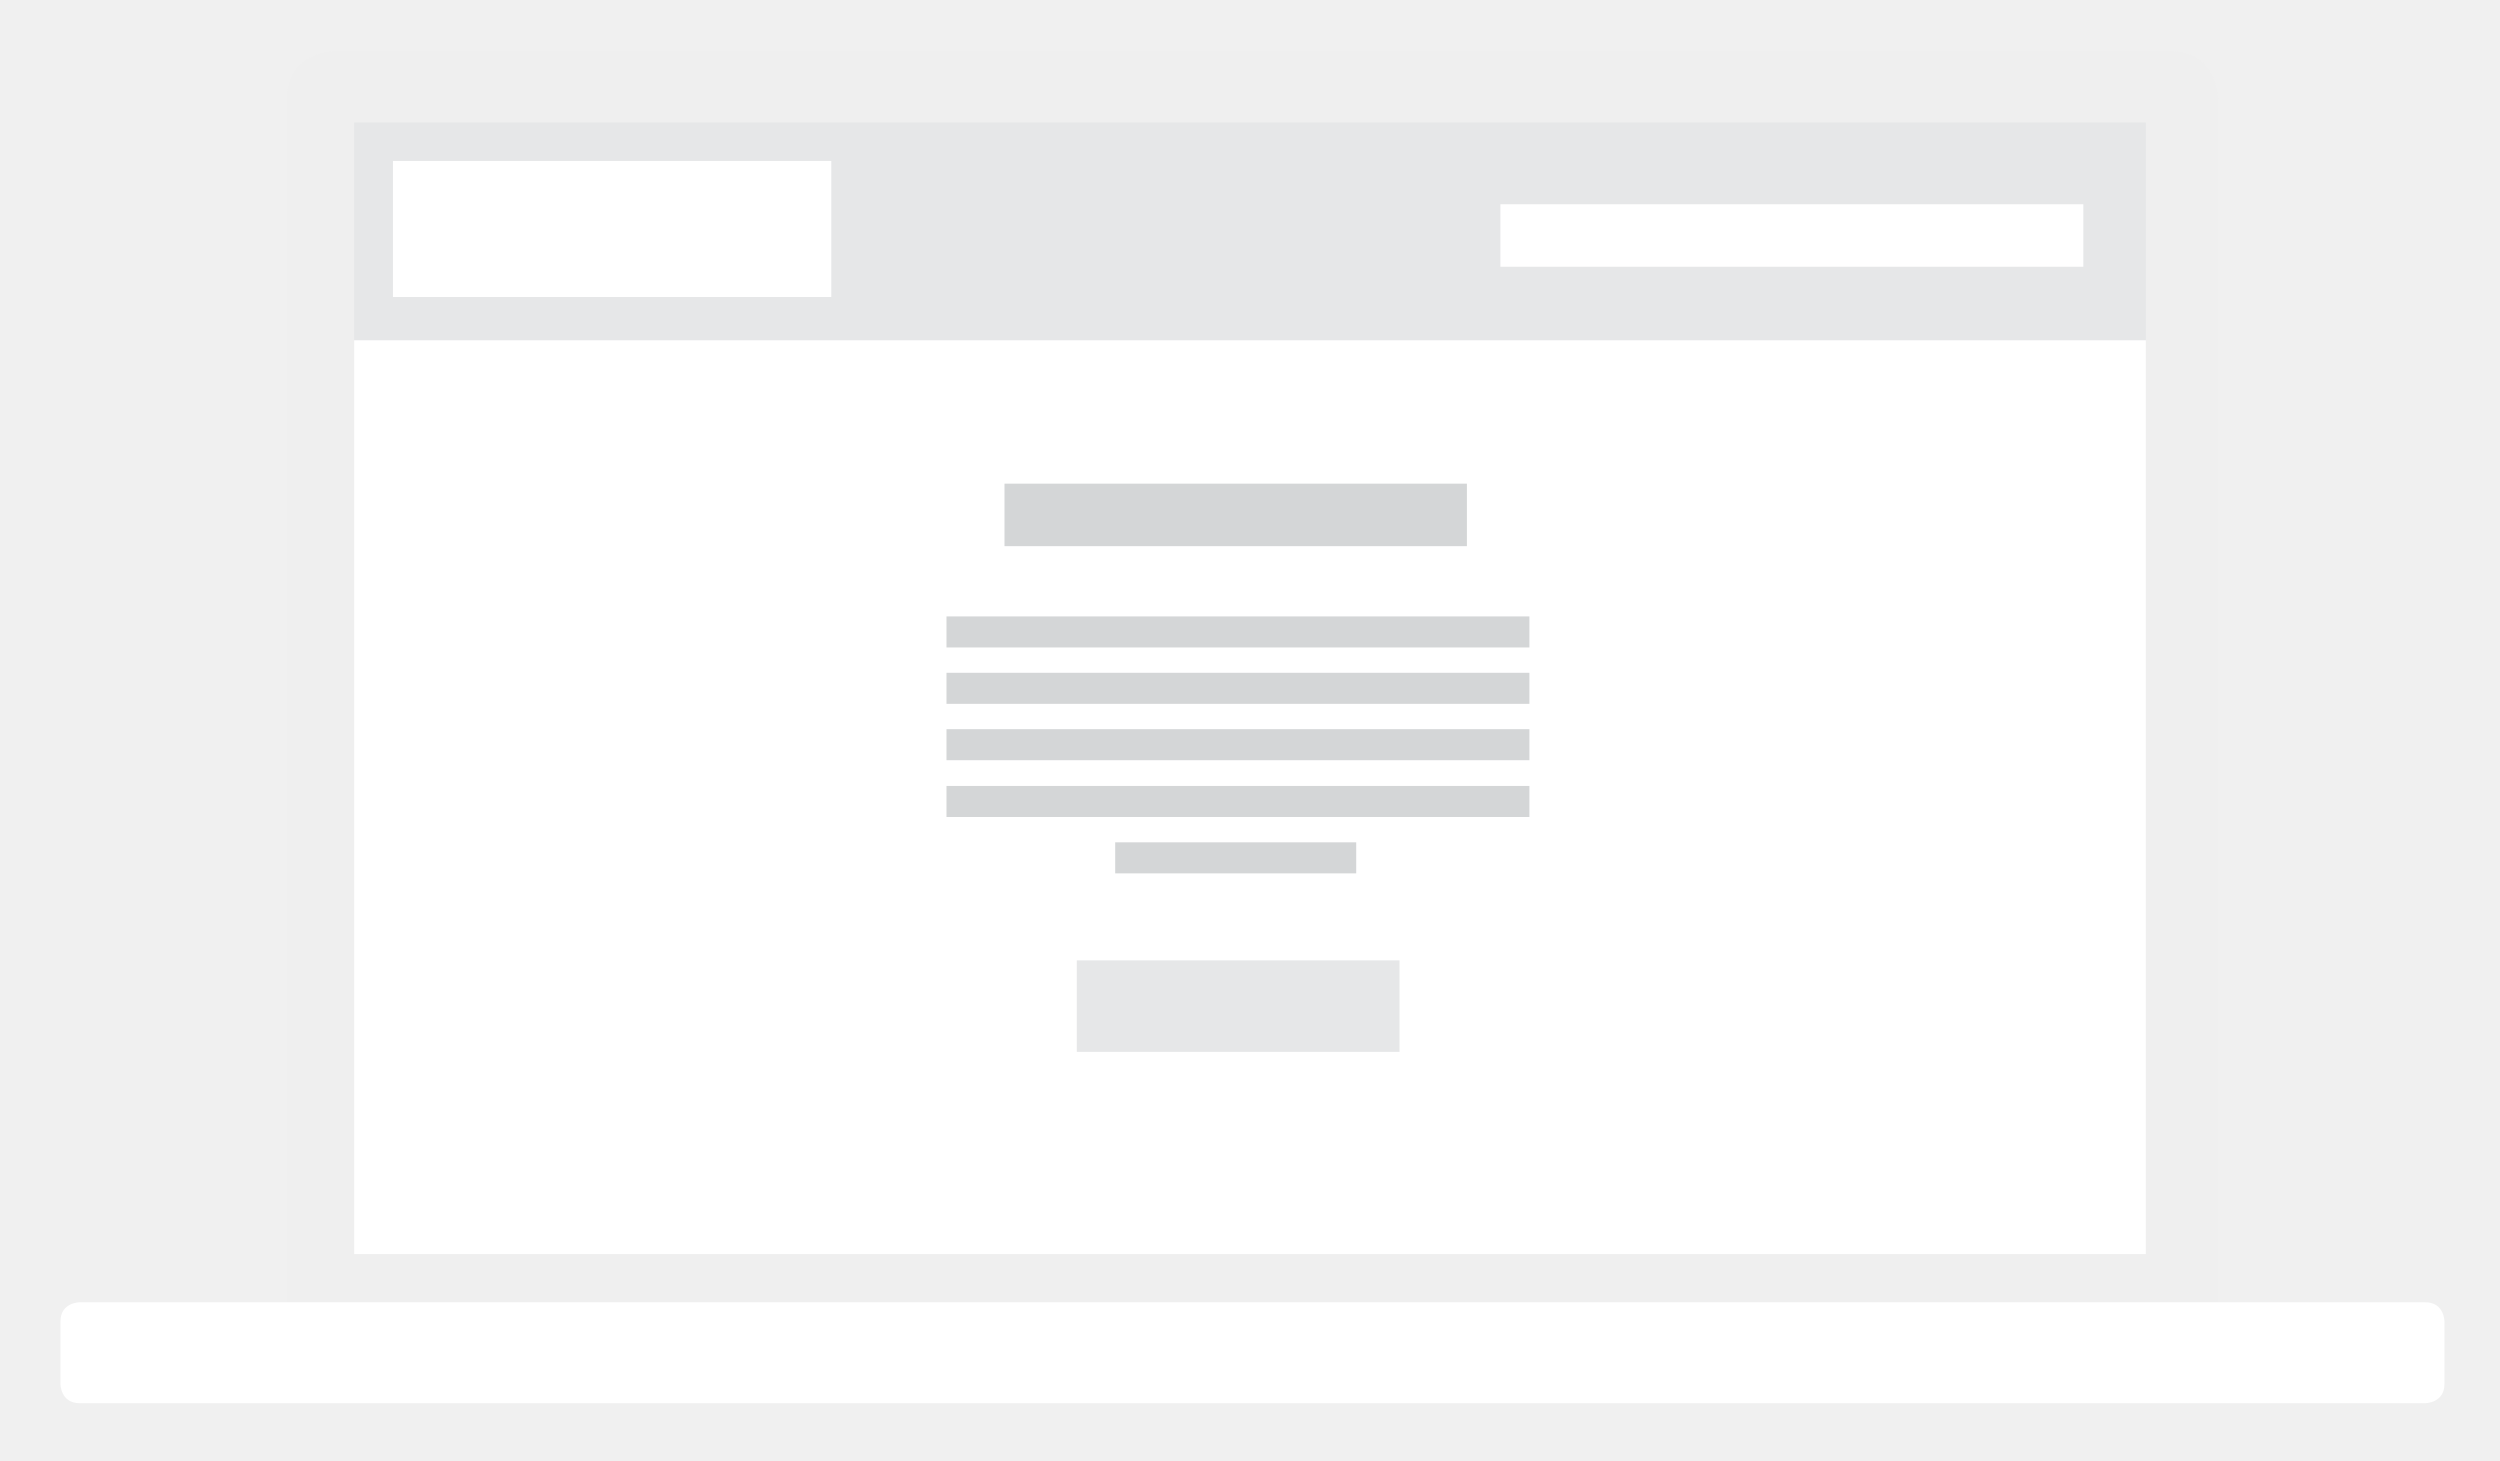
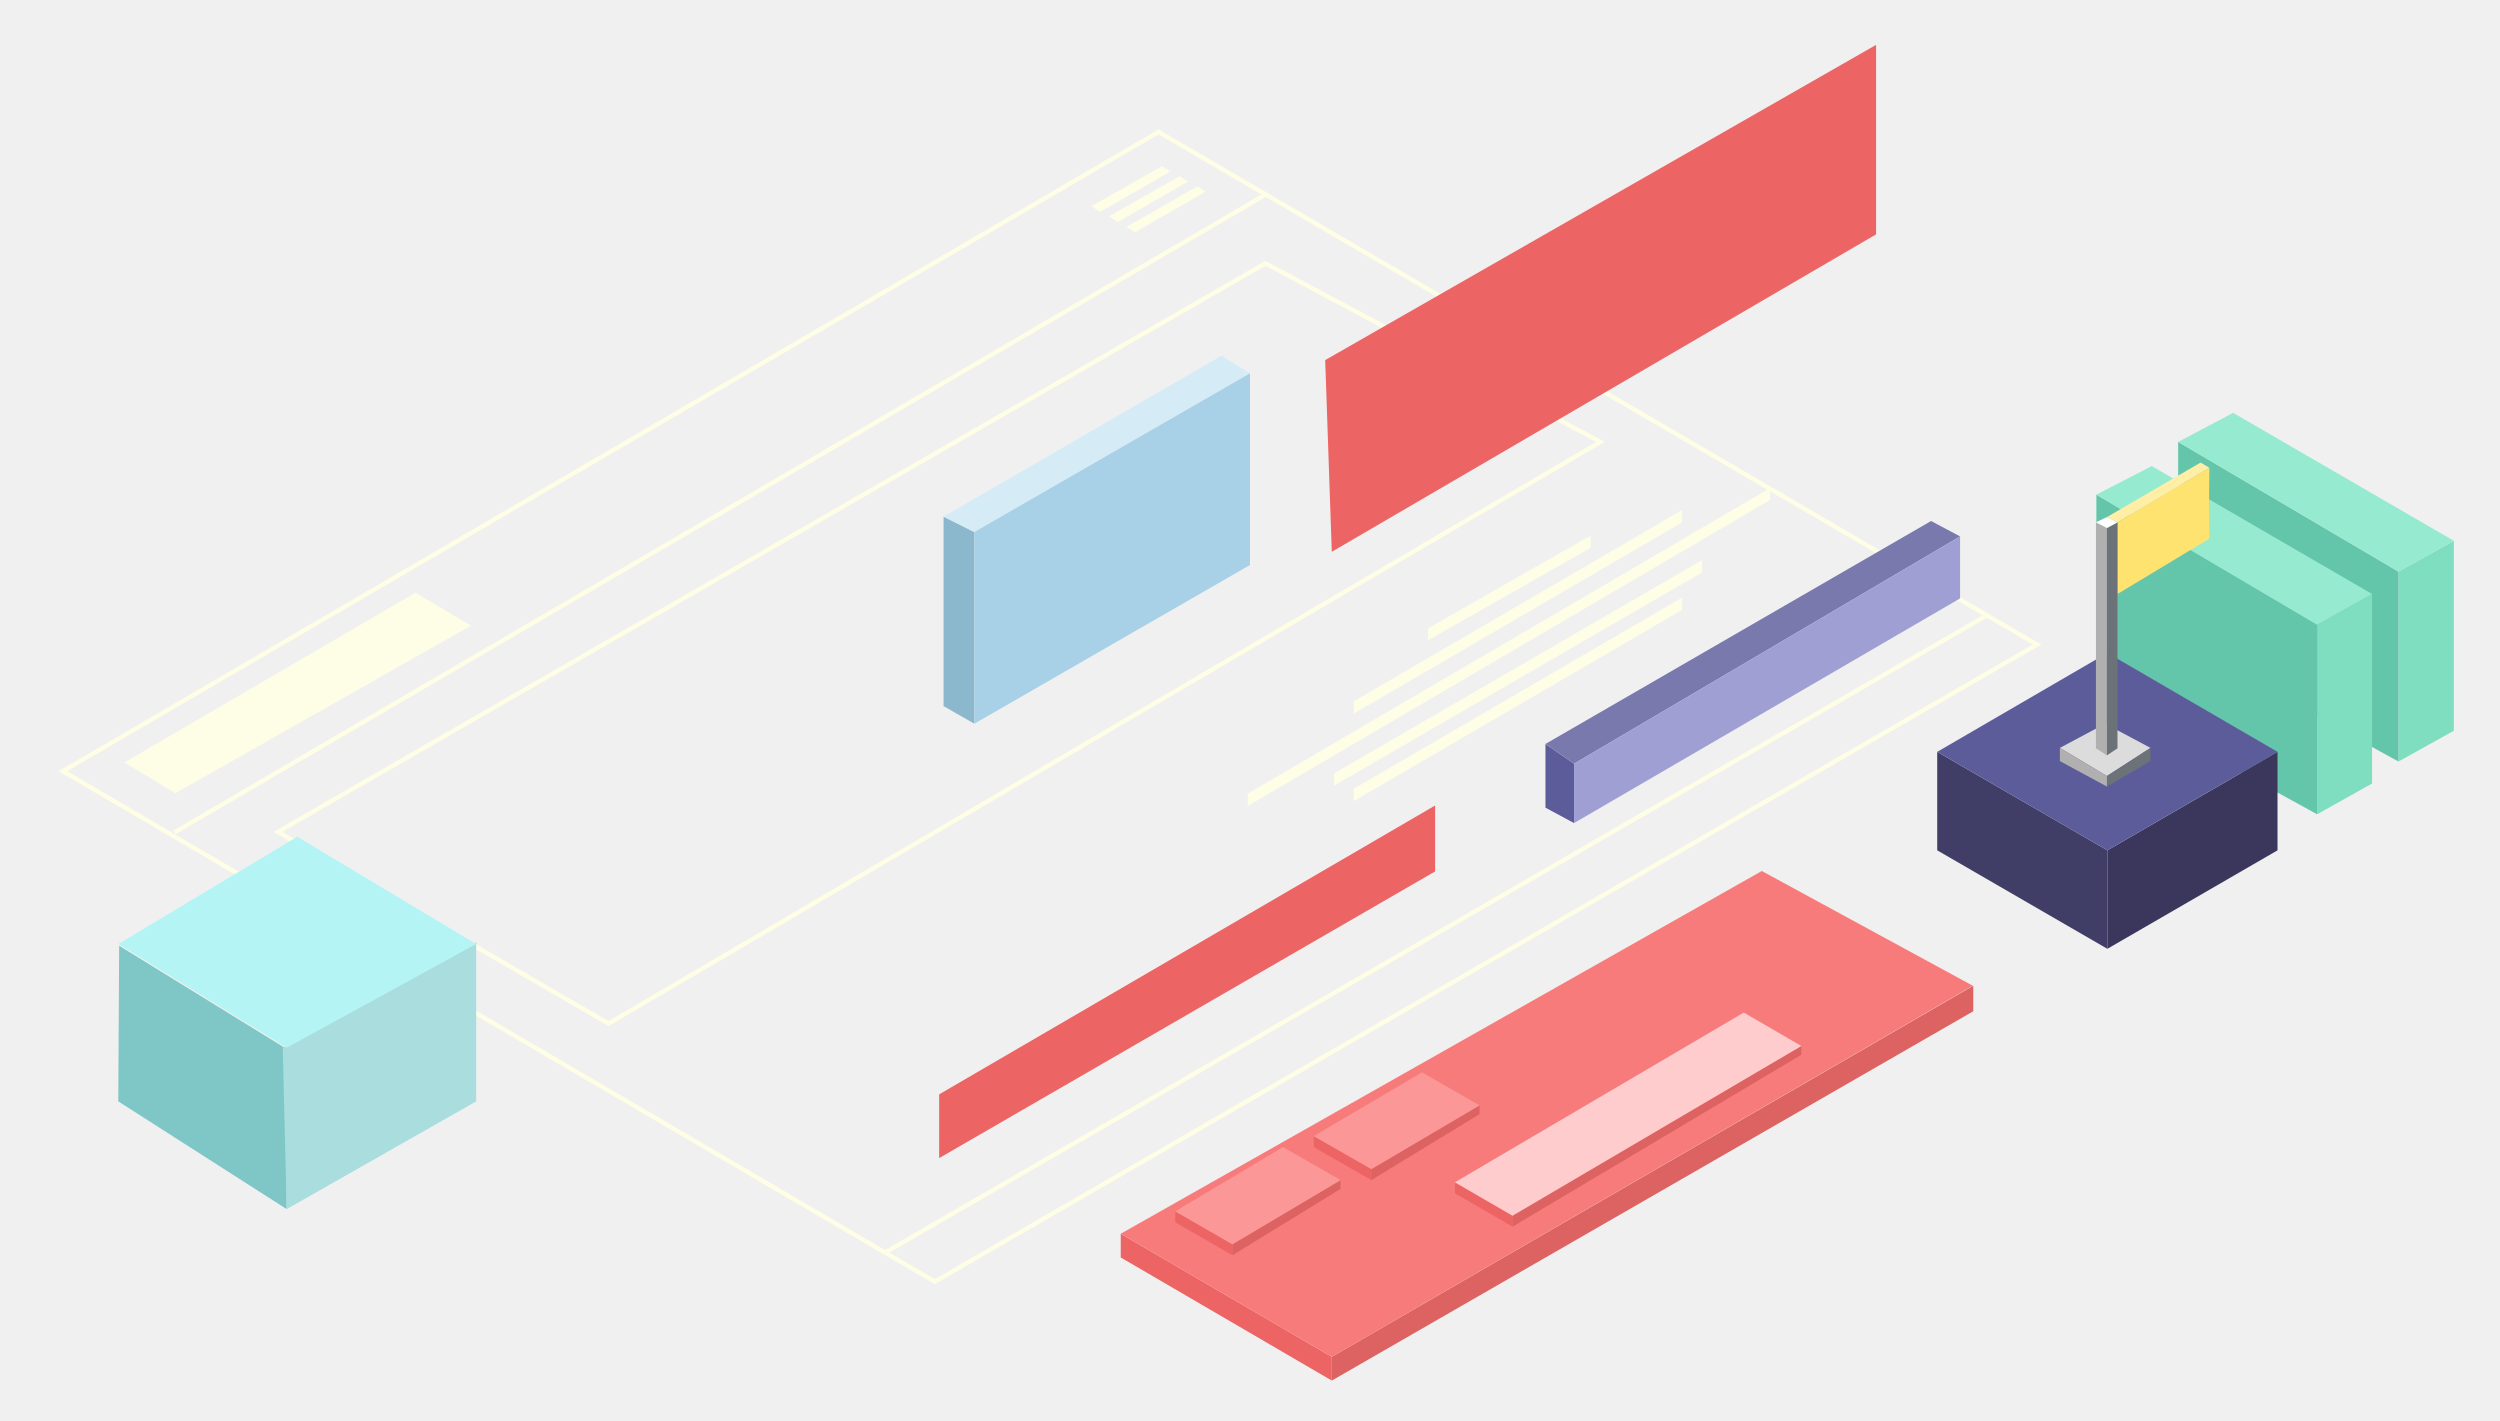
- <svg xmlns="http://www.w3.org/2000/svg" xmlns:xlink="http://www.w3.org/1999/xlink" version="1.1" id="Layer_1" x="0px" y="0px" viewBox="0 0 612 357.6" style="enable-background:new 0 0 612 357.6;" xml:space="preserve">
+ <svg xmlns="http://www.w3.org/2000/svg" version="1.1" id="Layer_1" x="0px" y="0px" viewBox="0 0 568.6 323.1" style="enable-background:new 0 0 568.6 323.1;" xml:space="preserve">
  <style type="text/css">
- 	.st0{fill:#E6E7E8;}
- 	.st1{fill:#FFFFFF;}
- 	.st2{clip-path:url(#SVGID_2_);fill:#EFEFEF;}
- 	.st3{clip-path:url(#SVGID_2_);fill:#FFFFFF;}
- 	.st4{fill:#D4D6D7;}
+ 	.st0{fill:none;stroke:#FEFEE6;stroke-miterlimit:10;}
+ 	.st1{fill:#7FDDC0;}
+ 	.st2{fill:#63C6AA;}
+ 	.st3{fill:#96EAD0;}
+ 	.st4{fill:#8BB8CC;}
+ 	.st5{fill:#D5ECF7;}
+ 	.st6{fill:#A8D0E6;}
+ 	.st7{fill:#ED6464;}
+ 	.st8{fill:#DD6262;}
+ 	.st9{fill:#F87B7B;}
+ 	.st10{fill:#403D66;}
+ 	.st11{fill:#3B375C;}
+ 	.st12{fill:#5D5C9B;}
+ 	.st13{fill:#DCDCDC;}
+ 	.st14{fill:#6B7278;}
+ 	.st15{fill:#B0B0B0;}
+ 	.st16{fill:#FFEEA6;}
+ 	.st17{fill:#FFE370;}
+ 	.st18{fill:#FFFFFF;}
+ 	.st19{fill:#FEFEE6;}
+ 	.st20{fill:none;}
+ 	.st21{fill:#7979AD;}
+ 	.st22{fill:#9F9FD3;}
+ 	.st23{fill:#FC9797;}
+ 	.st24{fill:#FECCCD;}
+ 	.st25{fill:#7FC6C6;}
+ 	.st26{fill:#A9DDDE;}
+ 	.st27{fill:#B5F4F4;}
</style>
  <g>
-     <rect x="83.2" y="26.4" class="st0" width="445.7" height="59" />
-     <rect x="83.2" y="83.3" class="st1" width="445.7" height="227.3" />
+     <polygon class="st0" points="63.2,189.2 287.8,59.9 364,100.5 138.4,232.8  " />
    <g>
-       <defs>
-         <rect id="SVGID_1_" x="14.8" y="12.5" width="583.7" height="331.1" />
-       </defs>
-       <clipPath id="SVGID_2_">
-         <use xlink:href="#SVGID_1_" style="overflow:visible;" />
-       </clipPath>
-       <path class="st2" d="M525.3,307H86.7V30h438.6V307z M543,320.3v-296c0,0,0-11.8-11.8-11.8H82c0,0-11.8,0-11.8,11.8v296    c0,0,0,11.8,11.8,11.8h449.2C531.2,332.1,543,332.1,543,320.3" />
-       <path class="st3" d="M19.5,318.8c0,0-4.7,0-4.7,4.7v15.3c0,0,0,4.7,4.7,4.7h574.2c0,0,4.7,0,4.7-4.7v-15.3c0,0,0-4.7-4.7-4.7H19.5    z" />
+       <polygon class="st1" points="545.5,173.2 558.1,166.2 558.1,123 545.5,130   " />
+       <polygon class="st2" points="545.5,173.2 495.4,145.6 495.4,100.5 545.5,130   " />
+       <polygon class="st3" points="558.1,123 507.9,93.9 495.4,100.5 545.5,130   " />
    </g>
-     <rect x="96.2" y="39.4" class="st1" width="107.3" height="33.3" />
-     <rect x="367.3" y="50" class="st1" width="142.7" height="15.3" />
-     <rect x="245.9" y="118.4" class="st4" width="113.2" height="15.3" />
-     <rect x="231.7" y="150.9" class="st4" width="142.7" height="7.6" />
-     <rect x="231.7" y="164.7" class="st4" width="142.7" height="7.6" />
-     <rect x="231.7" y="178.5" class="st4" width="142.7" height="7.6" />
-     <rect x="231.7" y="192.4" class="st4" width="142.7" height="7.6" />
-     <rect x="273" y="206.2" class="st4" width="59" height="7.6" />
-     <rect x="263.6" y="235.1" class="st0" width="79" height="22.4" />
+     <g>
+       <polygon class="st1" points="527,185.2 539.5,178.2 539.5,135.1 527,142.1   " />
+       <polygon class="st2" points="527,185.2 476.8,157.6 476.8,112.5 527,142.1   " />
+       <polygon class="st3" points="539.5,135.1 489.4,106 476.8,112.5 527,142.1   " />
+     </g>
+     <polygon class="st0" points="14.3,175.4 263.5,30 463.3,146.6 212.6,291.5  " />
+     <line class="st0" x1="201.1" y1="285" x2="451.8" y2="140" />
+     <g>
+       <polygon class="st4" points="214.6,160.6 221.6,164.6 221.6,121 214.6,117.5   " />
+       <polygon class="st5" points="284.3,84.9 277.8,80.9 214.6,117.5 221.6,121   " />
+       <polygon class="st6" points="221.6,164.6 284.3,128.5 284.3,84.9 221.6,121   " />
+     </g>
+     <polygon class="st7" points="302.9,314 302.9,308.6 254.9,280.6 254.9,286  " />
+     <polygon class="st8" points="302.9,308.6 448.8,224.2 448.8,230 302.9,314  " />
+     <polygon class="st9" points="254.9,280.6 400.7,198.1 448.7,224.2 302.9,308.6  " />
+     <g>
+       <g>
+         <polygon class="st10" points="479.3,215.8 440.6,193.4 440.6,171 479.3,193.4    " />
+         <polygon class="st11" points="479.3,215.8 479.3,193.4 518,171 518,193.4    " />
+         <polygon class="st12" points="440.6,171 479.3,148.5 518,171 479.3,193.4    " />
+       </g>
+       <g>
+         <g>
+           <polygon class="st13" points="468.5,170.1 479.2,176.5 489.1,170.1 478.8,164.6     " />
+           <polygon class="st14" points="479.2,176.5 479.2,178.9 489.1,173.1 489.1,170.1     " />
+           <polygon class="st15" points="468.5,170.1 479.2,176.5 479.2,178.9 468.5,173.1     " />
+         </g>
+         <polygon class="st16" points="479.2,117.6 500.5,105.2 502.5,106.4 481.6,118.8    " />
+         <polygon class="st17" points="502.5,106.4 502.4,116 502.5,122.5 481.6,135.1 481.6,118.8    " />
+         <g>
+           <polygon class="st15" points="476.7,118.8 479.2,120.1 479.2,171.8 476.7,170.2     " />
+           <polygon class="st14" points="481.6,118.8 479.2,120.1 479.2,171.8 481.6,170.2     " />
+           <polygon class="st18" points="481.6,118.8 479.2,117.6 476.7,118.8 479.2,120.1     " />
+         </g>
+       </g>
+     </g>
+     <path class="st8" d="M301.4,154.6" />
+     <g>
+       <polygon class="st19" points="324.8,145.6 361.8,124.6 361.8,121.8 324.8,142.9   " />
+       <polygon class="st19" points="307.9,162.3 382.6,118.8 382.6,116 307.9,159.5   " />
+       <polygon class="st19" points="283.8,183.3 402.6,113.7 402.6,111 283.8,180.5   " />
+       <polygon class="st19" points="303.4,178.7 387.1,130.2 387.1,127.4 303.4,175.9   " />
+       <polygon class="st19" points="307.9,182.2 382.6,138.7 382.6,135.9 307.9,179.4   " />
+     </g>
+     <path class="st20" d="M213.6,248.9" />
+     <g>
+       <polygon class="st12" points="351.5,183.7 351.5,169.2 358,173.7 358,187.2   " />
+       <polygon class="st21" points="351.5,169.2 439.2,118.5 445.8,122 358,173.7   " />
+       <polygon class="st22" points="445.8,122 445.8,136.1 358,187.2 358,173.7   " />
+     </g>
+     <g>
+       <polygon class="st7" points="298.8,260.9 298.8,258.4 311.9,265.9 311.9,268.4   " />
+       <polygon class="st8" points="311.9,265.9 336.5,251.4 336.5,253.4 311.9,268.4   " />
+       <polygon class="st23" points="336.5,251.4 323.4,243.9 298.8,258.4 311.9,265.9   " />
+     </g>
+     <g>
+       <polygon class="st7" points="330.9,271.4 330.9,268.9 344,276.5 344,279   " />
+       <polygon class="st8" points="344,276.5 409.7,237.9 409.7,239.9 344,279   " />
+       <polygon class="st24" points="409.7,237.9 396.6,230.3 330.9,268.9 344,276.5   " />
+     </g>
+     <g>
+       <polygon class="st7" points="267.3,278 267.3,275.5 280.3,283 280.3,285.5   " />
+       <polygon class="st8" points="280.3,283 304.9,268.4 304.9,270.4 280.3,285.5   " />
+       <polygon class="st23" points="304.9,268.4 291.8,260.9 267.3,275.5 280.3,283   " />
+     </g>
+     <polygon class="st7" points="301.4,81.9 302.9,125.5 426.7,53.3 426.7,10.2  " />
+     <polygon class="st7" points="326.4,183.2 326.4,198.2 213.6,263.4 213.6,248.9  " />
+     <g>
+       <polygon class="st25" points="26.9,250.5 27.1,215.1 65.4,238.7 65.2,275   " />
+       <polygon class="st26" points="65.2,275 108.3,250.5 108.3,214.3 64.3,238.3   " />
+       <polygon class="st27" points="26.9,214.7 65.2,238.3 108.3,214.7 67.6,190.3   " />
+     </g>
+     <line class="st0" x1="39.7" y1="189.3" x2="288.1" y2="44.1" />
+     <polygon class="st19" points="28.3,173.4 39.9,180.4 107.1,142.3 94.5,134.8  " />
+     <g>
+       <polygon class="st19" points="248.2,46.9 250.2,48.2 266.2,39 264.3,37.8   " />
+       <polygon class="st19" points="252.2,49.2 254.2,50.5 270.2,41.3 268.3,40.1   " />
+       <polygon class="st19" points="256.2,51.6 258.2,52.8 274.2,43.6 272.3,42.4   " />
+     </g>
  </g>
</svg>
